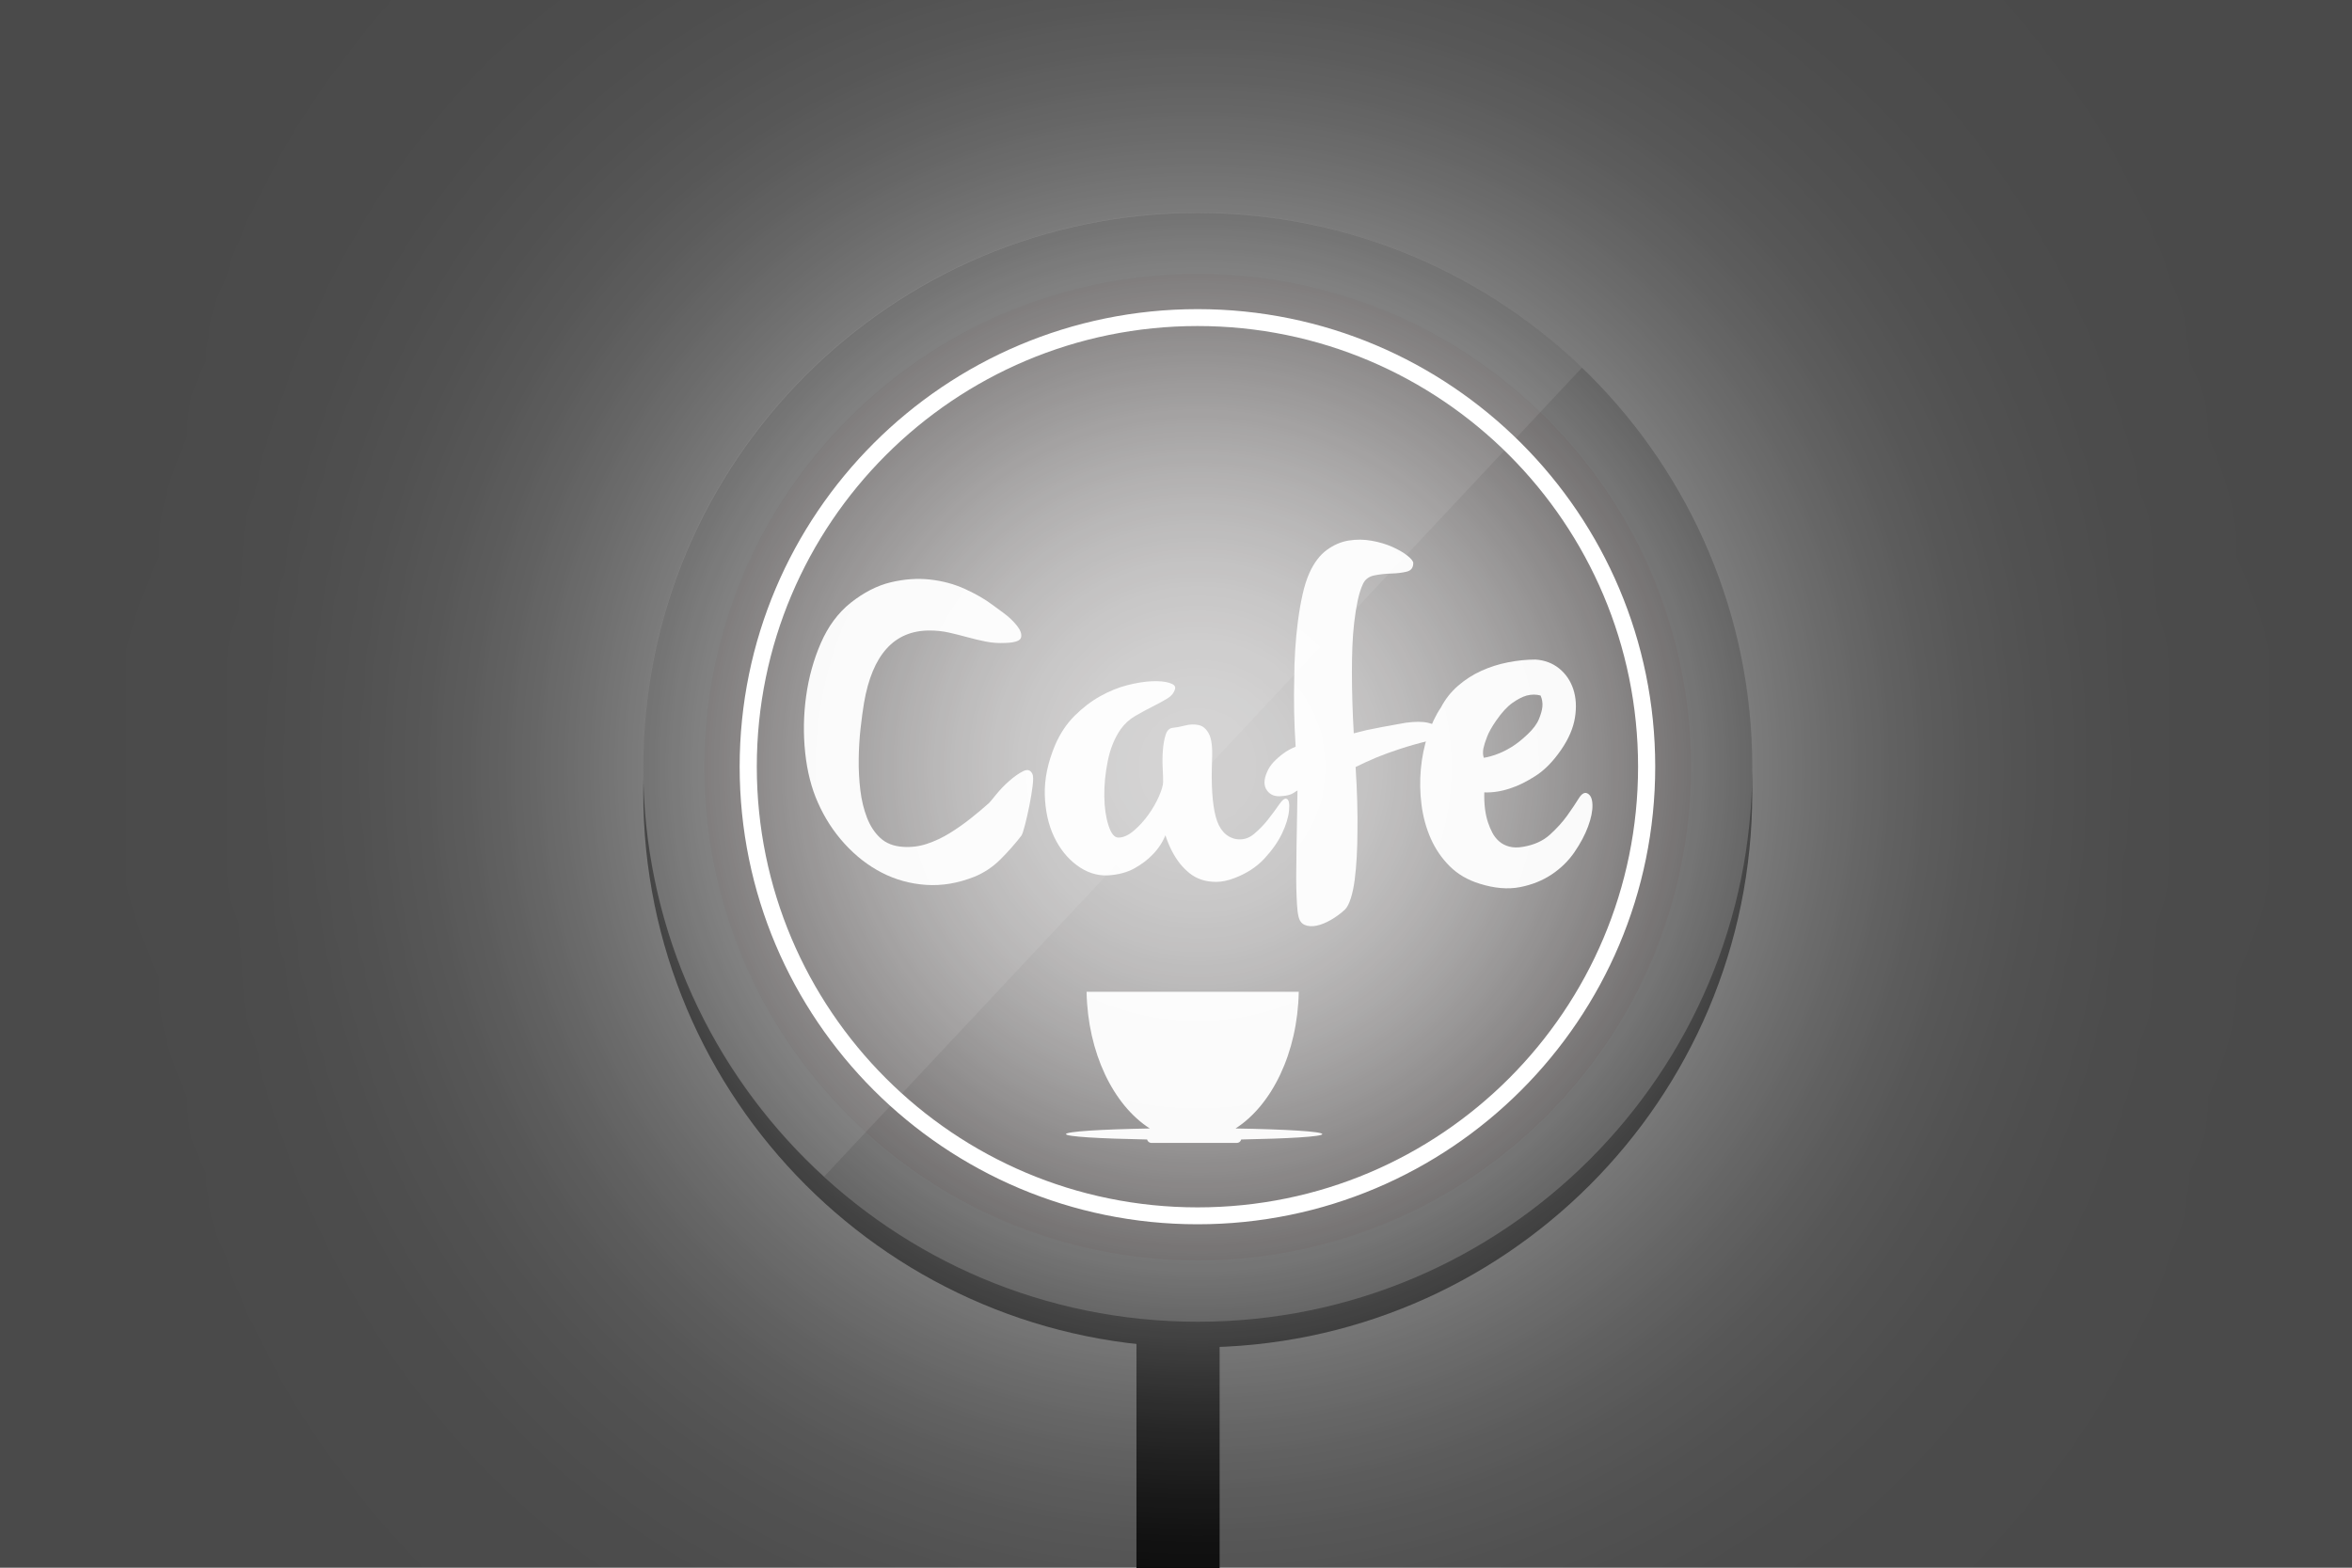
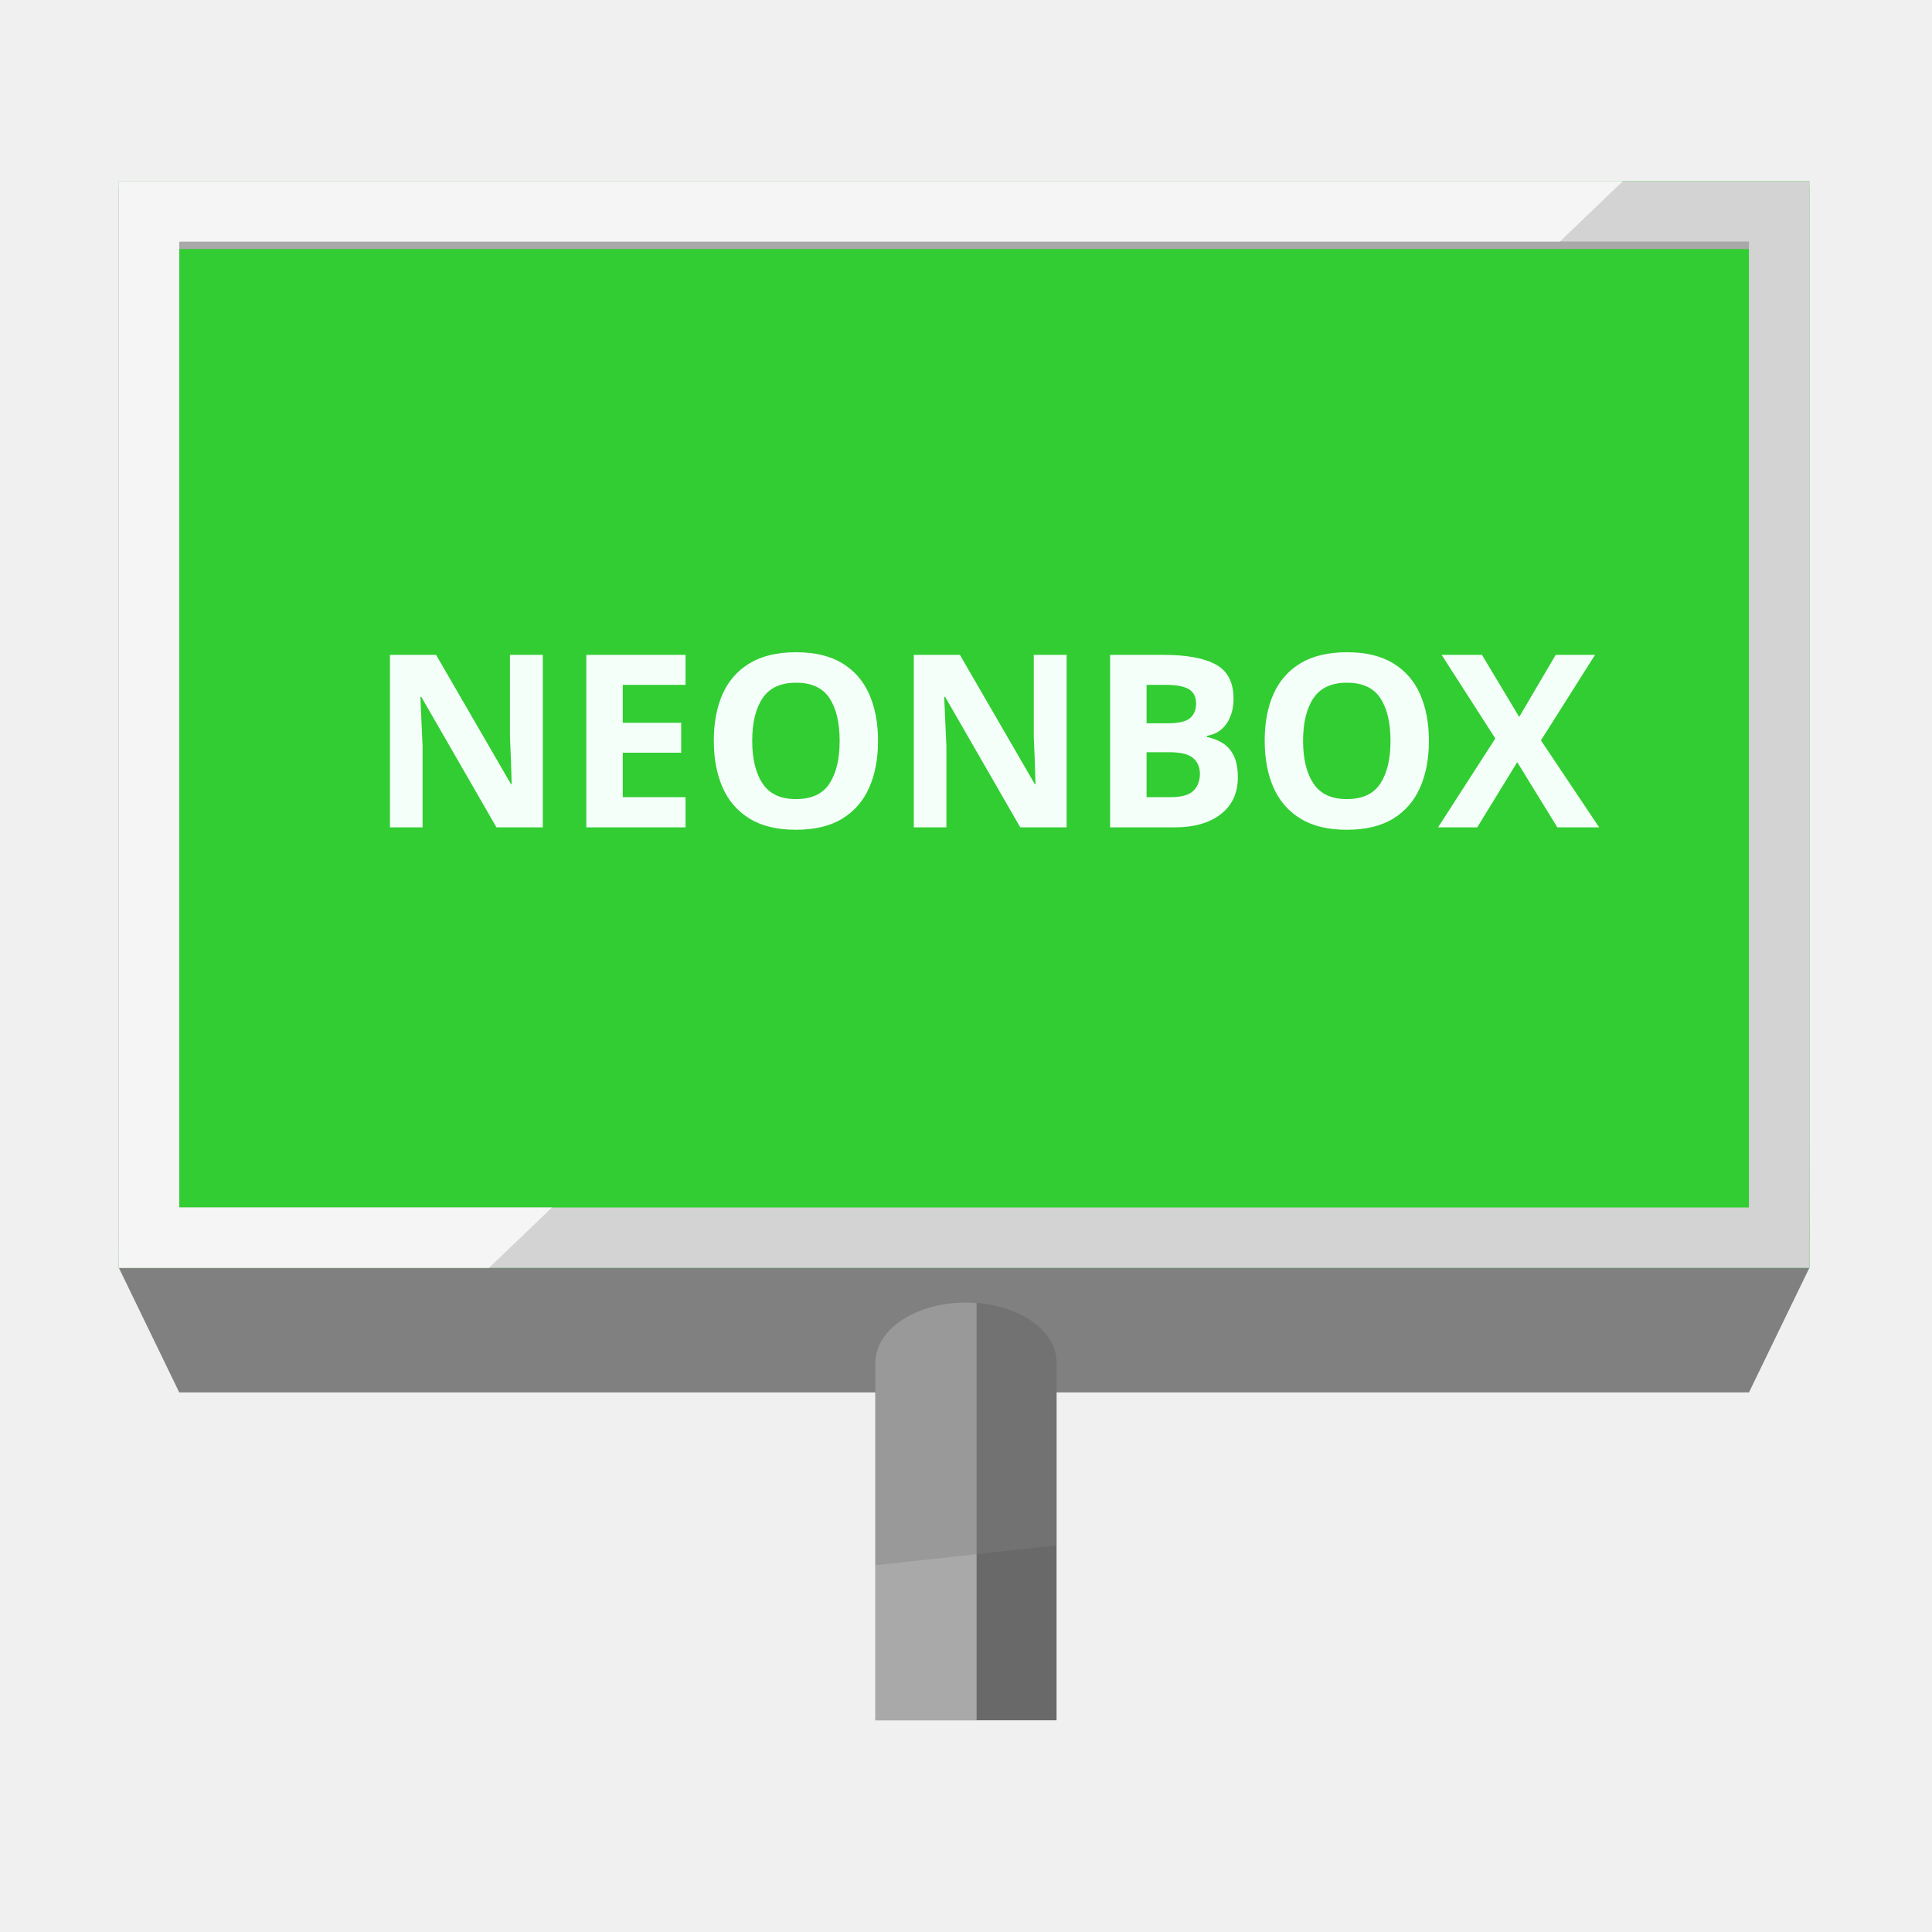
- <svg xmlns="http://www.w3.org/2000/svg" xmlns:xlink="http://www.w3.org/1999/xlink" width="300" height="200">
-   <defs>
-     <linearGradient id="a">
-       <stop offset="0" stop-color="#2d2d2d" />
-       <stop offset="1" stop-color="#2d2d2d" stop-opacity="0" />
-     </linearGradient>
-     <linearGradient xlink:href="#a" id="b" x1="205.946" y1="147.568" x2="329.73" y2="251.351" gradientUnits="userSpaceOnUse" />
-     <filter id="c" x="-.602" width="2.205" y="-.602" height="2.205">
-       <feGaussianBlur stdDeviation="27.337" />
-     </filter>
-   </defs>
-   <g transform="translate(0 -852.362)">
-     <path d="M201 63a71 71 0 1 1-142 0 71 71 0 1 1 142 0z" transform="translate(18.5 885.862)" fill="#717171" stroke="#fff" stroke-linejoin="bevel" />
-     <rect width="300" height="200" y="852.362" fill="#4a4a4a" />
-     <path d="M101.081 1001.551l101.351-101.351 145.676 132.162-108.418 90.815z" fill="url(#b)" opacity=".662" />
-     <rect width="10.607" height="36.593" x="144.957" y="1016.456" />
-     <path transform="matrix(1.299 0 0 1.299 -25.419 633.104)" d="M191.626 246.669a54.447 54.447 0 1 1-108.894 0 54.447 54.447 0 1 1 108.894 0z" />
-     <path d="M191.626 246.669a54.447 54.447 0 1 1-108.894 0 54.447 54.447 0 1 1 108.894 0z" transform="matrix(1.299 0 0 1.299 -25.419 629.836)" fill="#2d2d2d" />
-     <path transform="matrix(1.156 0 0 1.156 -5.822 665.074)" d="M191.626 246.669a54.447 54.447 0 1 1-108.894 0 54.447 54.447 0 1 1 108.894 0z" fill="#292525" />
-     <g style="line-height:125%;-inkscape-font-specification:olivier" font-size="58.842" letter-spacing="0" word-spacing="0" fill="#f5f5f5" font-family="olivier">
-       <path d="M131.682 951.097c.118.236.129.746.03 1.531-.098.785-.236 1.618-.412 2.501-.177.882-.363 1.706-.559 2.471-.196.765-.353 1.226-.47 1.383-.785 1.02-1.668 2.02-2.649 3.001-.98.98-2.099 1.726-3.354 2.236-2.078.825-4.127 1.168-6.148 1.031-2.02-.138-3.903-.658-5.649-1.56s-3.325-2.128-4.737-3.678c-1.412-1.55-2.55-3.305-3.413-5.266-.824-1.844-1.363-3.962-1.618-6.355-.255-2.393-.216-4.796.118-7.208.333-2.412.961-4.678 1.883-6.796.922-2.118 2.187-3.825 3.796-5.12 1.687-1.334 3.393-2.206 5.119-2.618 1.726-.412 3.393-.529 5.001-.353 1.608.177 3.099.579 4.472 1.207 1.373.628 2.53 1.294 3.471 2 .275.196.756.55 1.443 1.059.687.51 1.255 1.049 1.706 1.618.451.569.627 1.069.529 1.5-.098.432-.775.667-2.029.707-.863.04-1.687-.019-2.472-.176-.785-.157-1.569-.343-2.353-.559-.784-.216-1.569-.412-2.353-.589-.785-.177-1.609-.265-2.472-.265-4.511 0-7.296 3.08-8.355 9.239-.157.941-.304 2.029-.442 3.266-.138 1.236-.216 2.531-.235 3.884-.019 1.353.05 2.677.206 3.971.157 1.294.441 2.471.853 3.53.412 1.059.98 1.923 1.706 2.589.725.667 1.677 1.04 2.853 1.119 1.059.078 2.089-.05 3.09-.383 1-.333 1.961-.784 2.883-1.353.922-.569 1.804-1.186 2.648-1.853.843-.667 1.638-1.334 2.384-2 .117-.119.421-.482.912-1.09.491-.608 1.05-1.187 1.677-1.736.627-.549 1.216-.961 1.765-1.235.549-.275.942-.157 1.176.353l.178.383-.03-.059-.089-.207-.059-.118z" />
-       <path d="M149.887 940.212c-.117.51-.45.932-.999 1.265-.549.333-1.177.677-1.883 1.03s-1.432.746-2.177 1.177c-.745.432-1.373 1.001-1.883 1.707-.785 1.137-1.335 2.49-1.648 4.059-.314 1.569-.461 3.069-.441 4.501.02 1.432.196 2.668.53 3.707.333 1.04.755 1.56 1.265 1.56.627 0 1.284-.294 1.971-.883.687-.588 1.305-1.265 1.854-2.03.549-.765 1-1.549 1.353-2.353.353-.804.529-1.422.529-1.854 0-.431-.019-1.029-.058-1.794-.039-.765-.029-1.52.03-2.265.059-.745.176-1.393.353-1.942.177-.549.48-.844.911-.883.432-.038.952-.136 1.56-.293.608-.157 1.187-.177 1.736-.059.549.117.99.5 1.323 1.147.333.647.461 1.755.383 3.325-.119 3.177.038 5.58.47 7.208.432 1.628 1.275 2.58 2.531 2.855.863.157 1.638-.049 2.325-.619.687-.569 1.304-1.207 1.853-1.912.549-.706 1.02-1.343 1.412-1.912.393-.569.706-.795.941-.676.275.117.373.608.294 1.471-.079.863-.373 1.834-.883 2.913-.509 1.079-1.265 2.157-2.265 3.236-1.001 1.079-2.285 1.912-3.854 2.501-.824.314-1.589.47-2.295.47s-1.344-.098-1.912-.294c-.569-.196-1.069-.471-1.5-.824-.432-.353-.824-.745-1.177-1.176-.785-.98-1.413-2.197-1.884-3.649-.391.942-.94 1.766-1.647 2.473-.589.627-1.354 1.206-2.296 1.736-.942.53-2.099.834-3.472.911-1.372.04-2.666-.392-3.882-1.294-1.216-.902-2.187-2.118-2.913-3.648-.725-1.53-1.118-3.305-1.177-5.325-.059-2.02.382-4.148 1.324-6.385.627-1.452 1.451-2.688 2.471-3.708s2.108-1.853 3.265-2.501c1.157-.647 2.314-1.117 3.471-1.411 1.157-.294 2.197-.461 3.119-.5.922-.04 1.668.029 2.237.206.569.177.813.422.734.735z" />
-       <path d="M180.263 924.206c0 .589-.284.952-.853 1.089s-1.216.216-1.941.235c-.725.02-1.441.098-2.148.235-.706.137-1.197.5-1.471 1.089-.275.588-.501 1.303-.678 2.147-.177.843-.324 1.766-.441 2.766-.117 1.001-.196 2.041-.235 3.119-.04 1.079-.059 2.147-.059 3.205 0 2.433.078 5.042.235 7.828.432-.118.982-.256 1.648-.413.548-.117 1.235-.254 2.059-.411.824-.157 1.805-.333 2.942-.53 1.177-.157 2.108-.157 2.795 0 .687.157 1.147.383 1.383.677.235.295.245.608.03.942-.216.333-.637.559-1.266.676-1.294.314-2.51.657-3.647 1.03s-2.138.736-3.001 1.089c-1.02.431-1.923.843-2.708 1.235.196 3.02.275 5.766.235 8.237 0 1.059-.029 2.129-.088 3.207-.059 1.079-.147 2.069-.265 2.972-.118.903-.285 1.687-.5 2.354-.215.667-.46 1.137-.734 1.411-.549.51-1.148.951-1.795 1.324-.647.373-1.255.618-1.824.735-.569.117-1.07.088-1.501-.089-.432-.177-.706-.559-.823-1.147-.078-.314-.136-.794-.176-1.442-.04-.648-.069-1.373-.089-2.177-.02-.804-.02-1.677 0-2.618.02-.942.03-1.864.03-2.766.04-2.157.079-4.491.119-7.001-.158.078-.315.176-.472.294-.353.235-.843.372-1.471.411-.863.117-1.51-.118-1.942-.707-.432-.588-.431-1.373.001-2.353.196-.47.481-.902.853-1.294s.775-.746 1.207-1.06c.47-.352 1-.646 1.587-.882-.195-3.02-.254-5.923-.176-8.709 0-1.177.039-2.393.118-3.648.078-1.255.196-2.481.353-3.678.157-1.197.353-2.324.589-3.383.236-1.059.53-1.981.882-2.766.589-1.294 1.325-2.265 2.208-2.912.883-.647 1.815-1.049 2.795-1.206.98-.157 1.961-.147 2.941.029.98.176 1.863.441 2.648.794.785.353 1.422.726 1.912 1.119s.735.706.735.941z" />
-       <path d="M183.79 942.625c.549-1.059 1.275-1.982 2.177-2.766.902-.785 1.893-1.422 2.972-1.912s2.217-.853 3.413-1.088c1.196-.235 2.363-.353 3.502-.353 1.177.078 2.187.46 3.03 1.147s1.442 1.569 1.795 2.648c.353 1.079.422 2.285.206 3.619s-.795 2.688-1.736 4.061c-1.02 1.49-2.109 2.608-3.266 3.353-1.158.745-2.227 1.275-3.207 1.588-1.137.393-2.255.569-3.353.53-.04 1.49.117 2.765.47 3.825.157.47.343.912.558 1.323.215.412.5.775.853 1.088.353.314.785.539 1.295.677.51.138 1.098.148 1.765.03 1.413-.236 2.56-.756 3.442-1.56.882-.804 1.618-1.619 2.206-2.442.588-.824 1.069-1.54 1.442-2.148.373-.608.736-.834 1.089-.677.431.196.656.687.676 1.472.02.785-.166 1.707-.558 2.766s-.971 2.148-1.736 3.266c-.765 1.118-1.736 2.069-2.913 2.853-1.177.785-2.53 1.324-4.06 1.619-1.53.294-3.236.147-5.12-.442-1.53-.47-2.805-1.216-3.825-2.236-1.02-1.02-1.824-2.197-2.413-3.53-.588-1.334-.981-2.765-1.177-4.295-.196-1.53-.226-3.05-.088-4.56.138-1.51.432-2.952.883-4.325.451-1.373 1.009-2.55 1.676-3.53zm5.473 6.412c.51-.078 1.079-.235 1.706-.47.549-.196 1.148-.491 1.795-.883s1.343-.941 2.089-1.648c.706-.667 1.187-1.314 1.442-1.941.255-.627.402-1.157.44-1.589.04-.51-.039-.98-.235-1.411-.549-.157-1.138-.157-1.765 0-.549.157-1.158.47-1.824.941-.667.47-1.353 1.216-2.06 2.236-.548.784-.94 1.48-1.175 2.088-.235.608-.392 1.109-.471 1.501-.079.47-.059.863.059 1.176z" />
-     </g>
-     <path d="M152.75 891.8c-32.241 0-58.406 26.134-58.406 58.375s26.165 58.375 58.406 58.375 58.375-26.134 58.375-58.375-26.134-58.375-58.375-58.375zm0 2.156c31.047 0 56.188 25.171 56.188 56.219 0 31.047-25.14 56.219-56.188 56.219-31.047 0-56.219-25.171-56.219-56.219 0-31.047 25.171-56.219 56.219-56.219z" fill="#fff" />
-     <path d="M138.594 978.89c.149 7.797 3.417 14.456 8.063 17.438-6.218.108-10.688.39-10.688.719 0 .323 4.295.575 10.344.688.059.254.29.438.563.438h10.875c.273 0 .504-.183.563-.438 6.034-.112 10.344-.365 10.344-.688 0-.334-4.672-.615-11.063-.719 4.643-2.983 7.914-9.643 8.063-17.438h-27.063z" fill="#f5f5f5" />
-     <path d="M152.75 879.487c-39.052 0-70.719 31.635-70.719 70.688 0 20.715 8.9 39.349 23.094 52.281l96.656-103.188c-12.715-12.251-29.981-19.781-49.031-19.781z" opacity=".084" fill="#fffafa" />
-     <path d="M191.626 246.669a54.447 54.447 0 1 1-108.894 0 54.447 54.447 0 1 1 108.894 0z" transform="matrix(1.156 0 0 1.156 -5.822 665.074)" opacity=".873" fill="#fff" filter="url(#c)" />
+ <svg xmlns="http://www.w3.org/2000/svg" width="512" height="512" id="svg2" version="1.1">
+   <defs id="defs4" />
+   <g id="layer1" transform="translate(0,-540.3622)">
+     <path style="fill:#808080;fill-opacity:1;stroke:none" d="m 32.5,620.362 446.5,-2.5 0.5,258.5 -16,33 -416,0 -16,-33 z" id="rect4135" />
+     <rect ry="0" y="588.362" x="31.5" height="288" width="448" id="rect4196" style="fill:#32cd32;fill-opacity:1;stroke:none" />
+     <path id="path4226" d="m 31.5,590.362 0,279.515 448,0 0,-279.515 z m 16,16 416,0 0,256 -416,0 z" style="fill:#a9a9a9;fill-opacity:1;stroke:none" />
+     <path style="fill:#d3d3d3;fill-opacity:1;stroke:none" d="m 31.5,588.362 0,288 448,0 0,-288 -448,0 z m 16,16 416,0 0,256 -416,0 0,-256 z" id="rect4139" />
+     <path style="fill:#f5f5f5;fill-opacity:1;stroke:none" d="m 31.5,588.362 0,288 98.094,0 16.688,-16 -98.781,0 0,-256 365.906,0 16.688,-16 -398.594,0 z" id="path4191" />
+     <path style="fill:#696969;fill-opacity:1;stroke:none" d="m 256,885.556 c -12.936,0 -23.469,6.747 -23.969,15.219 l -0.031,0 0,0.625 0,94.862 48,0 0,-94.862 0,-0.625 -0.031,0 c -0.5,-8.472 -11.033,-15.219 -23.969,-15.219 z" id="rect4199" />
+     <text xml:space="preserve" style="font-size:64px;font-style:normal;font-variant:normal;font-weight:900;font-stretch:normal;line-height:125%;letter-spacing:0px;word-spacing:0px;fill:#f5fffa;fill-opacity:1;stroke:none;font-family:VAL;-inkscape-font-specification:VAL Heavy" x="97.581" y="759.62" id="text4260">
+       <tspan id="tspan4262" x="97.581" y="759.62">NEONBOX</tspan>
+     </text>
+     <path style="fill:#a9a9a9;fill-opacity:1;stroke:none" d="M 256 345.188 C 243.064 345.188 232.531 351.934 232.031 360.406 L 232 360.406 L 232 361.031 L 232 455.906 L 258.812 455.906 L 258.812 345.312 C 257.891 345.242 256.95 345.188 256 345.188 z " transform="translate(0,540.3622)" id="path4264" />
+     <path style="opacity:0.385;fill:#808080;fill-opacity:1;stroke:none" d="m 256,885.55 c -12.936,0 -23.469,6.747 -23.969,15.219 l -0.031,0 0,0.625 0,53.781 48,-5.272 0,-48.509 0,-0.625 -0.031,0 C 279.469,892.296 268.936,885.55 256,885.55 z" id="path4207" />
  </g>
</svg>
